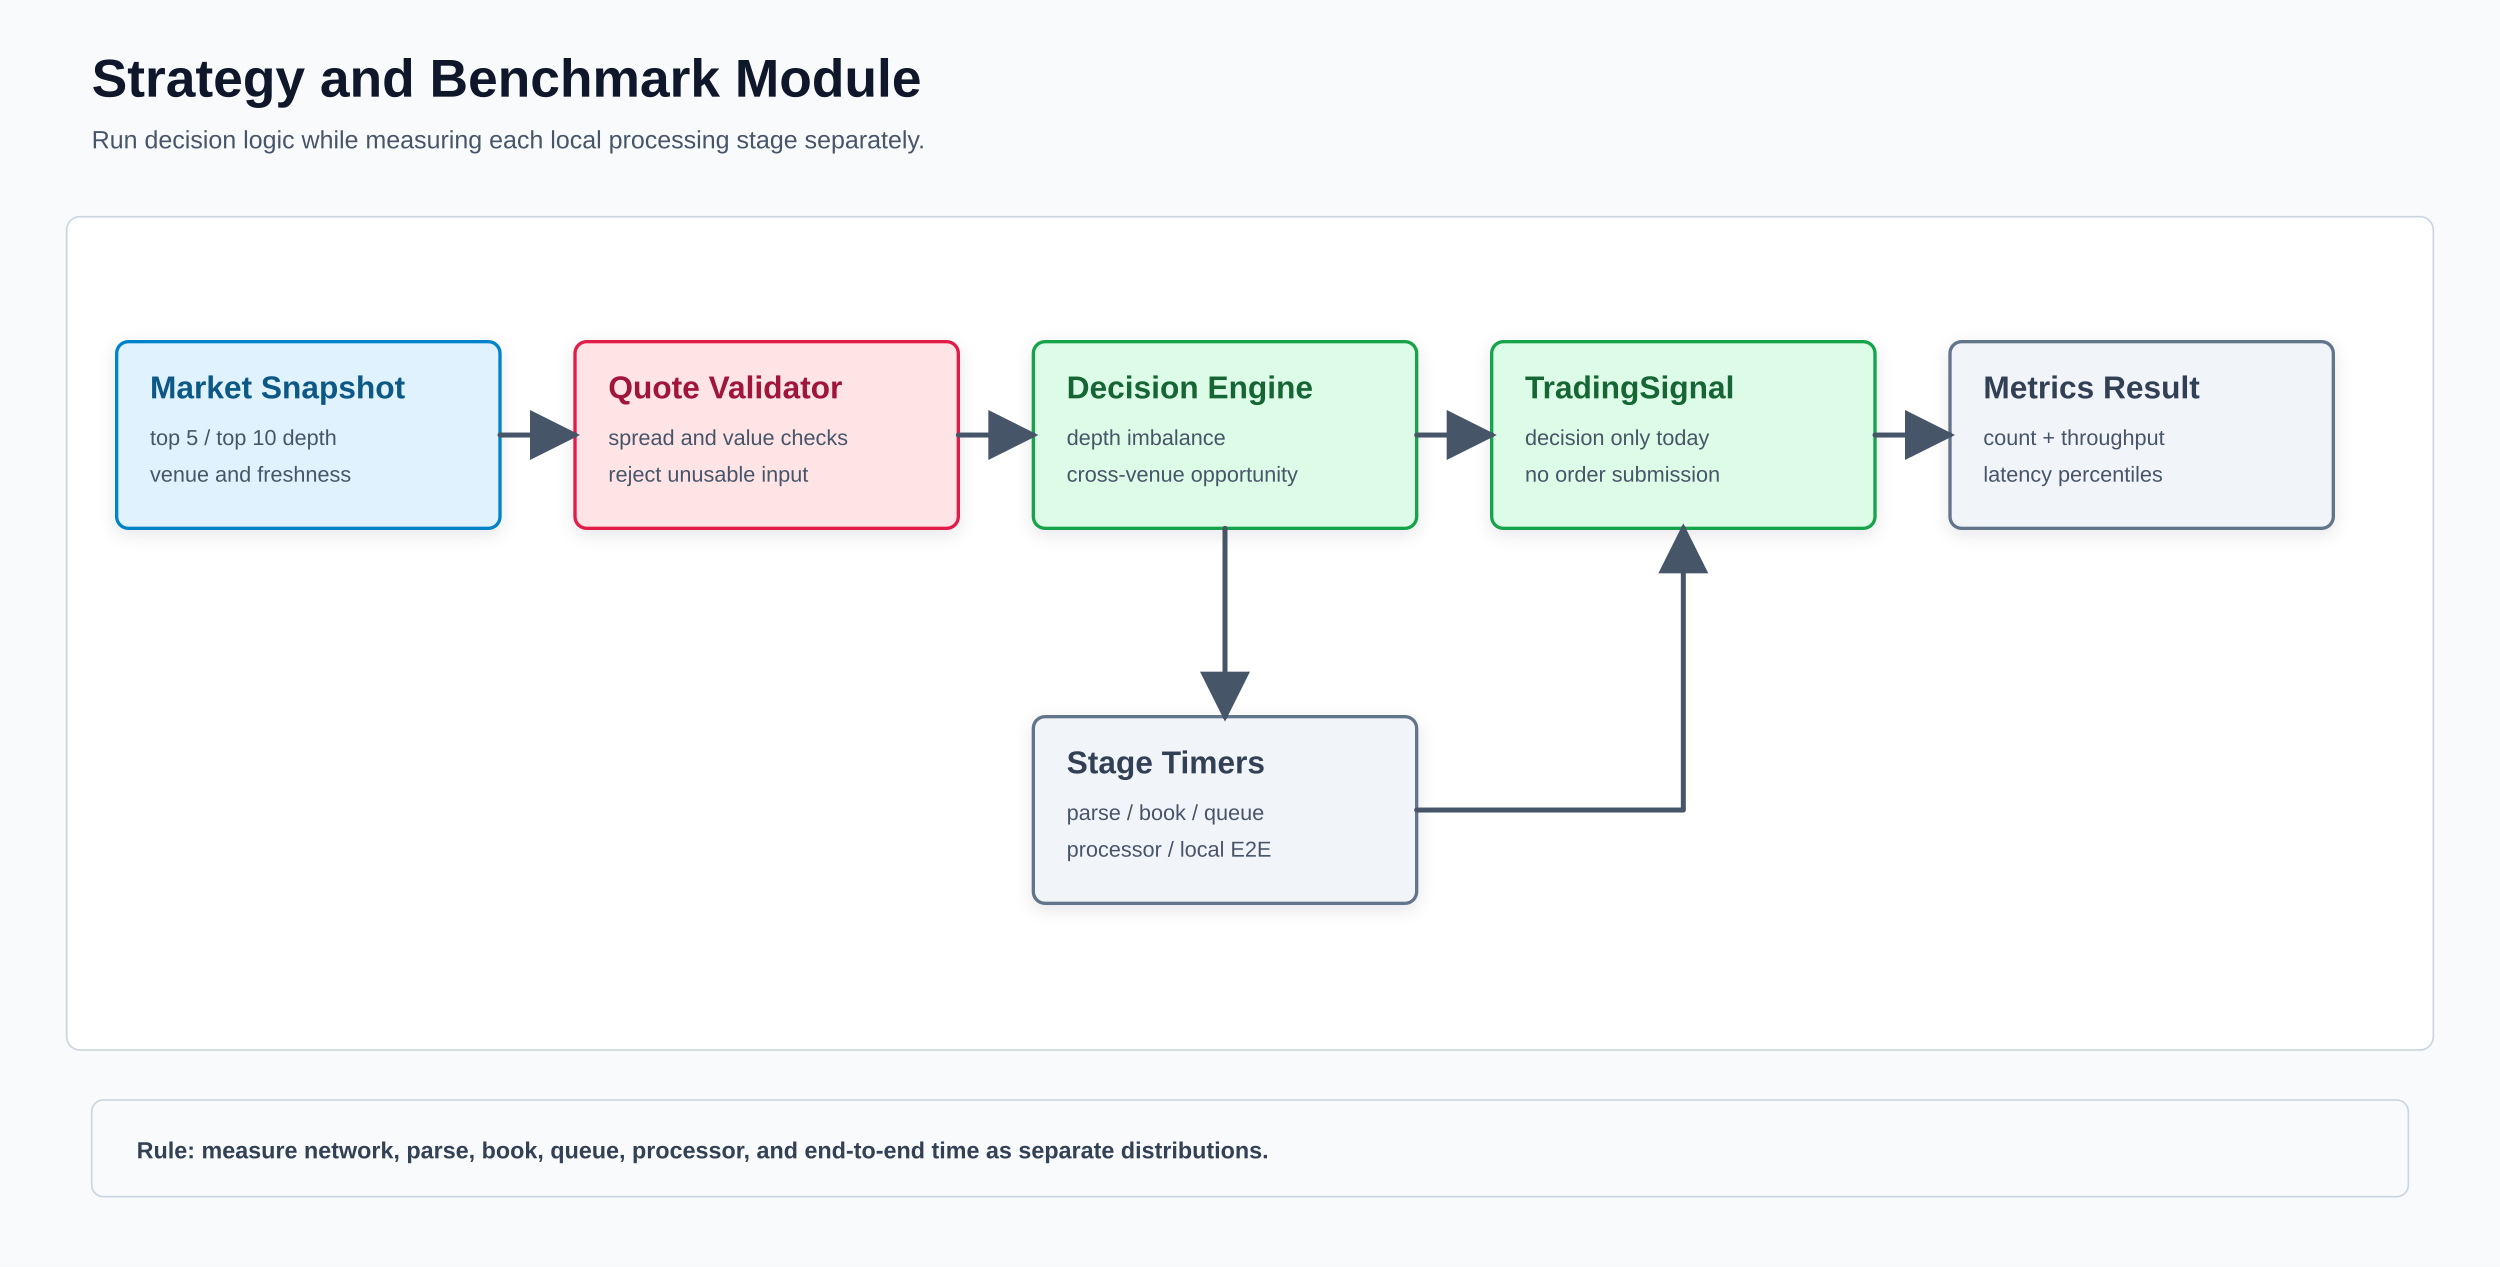
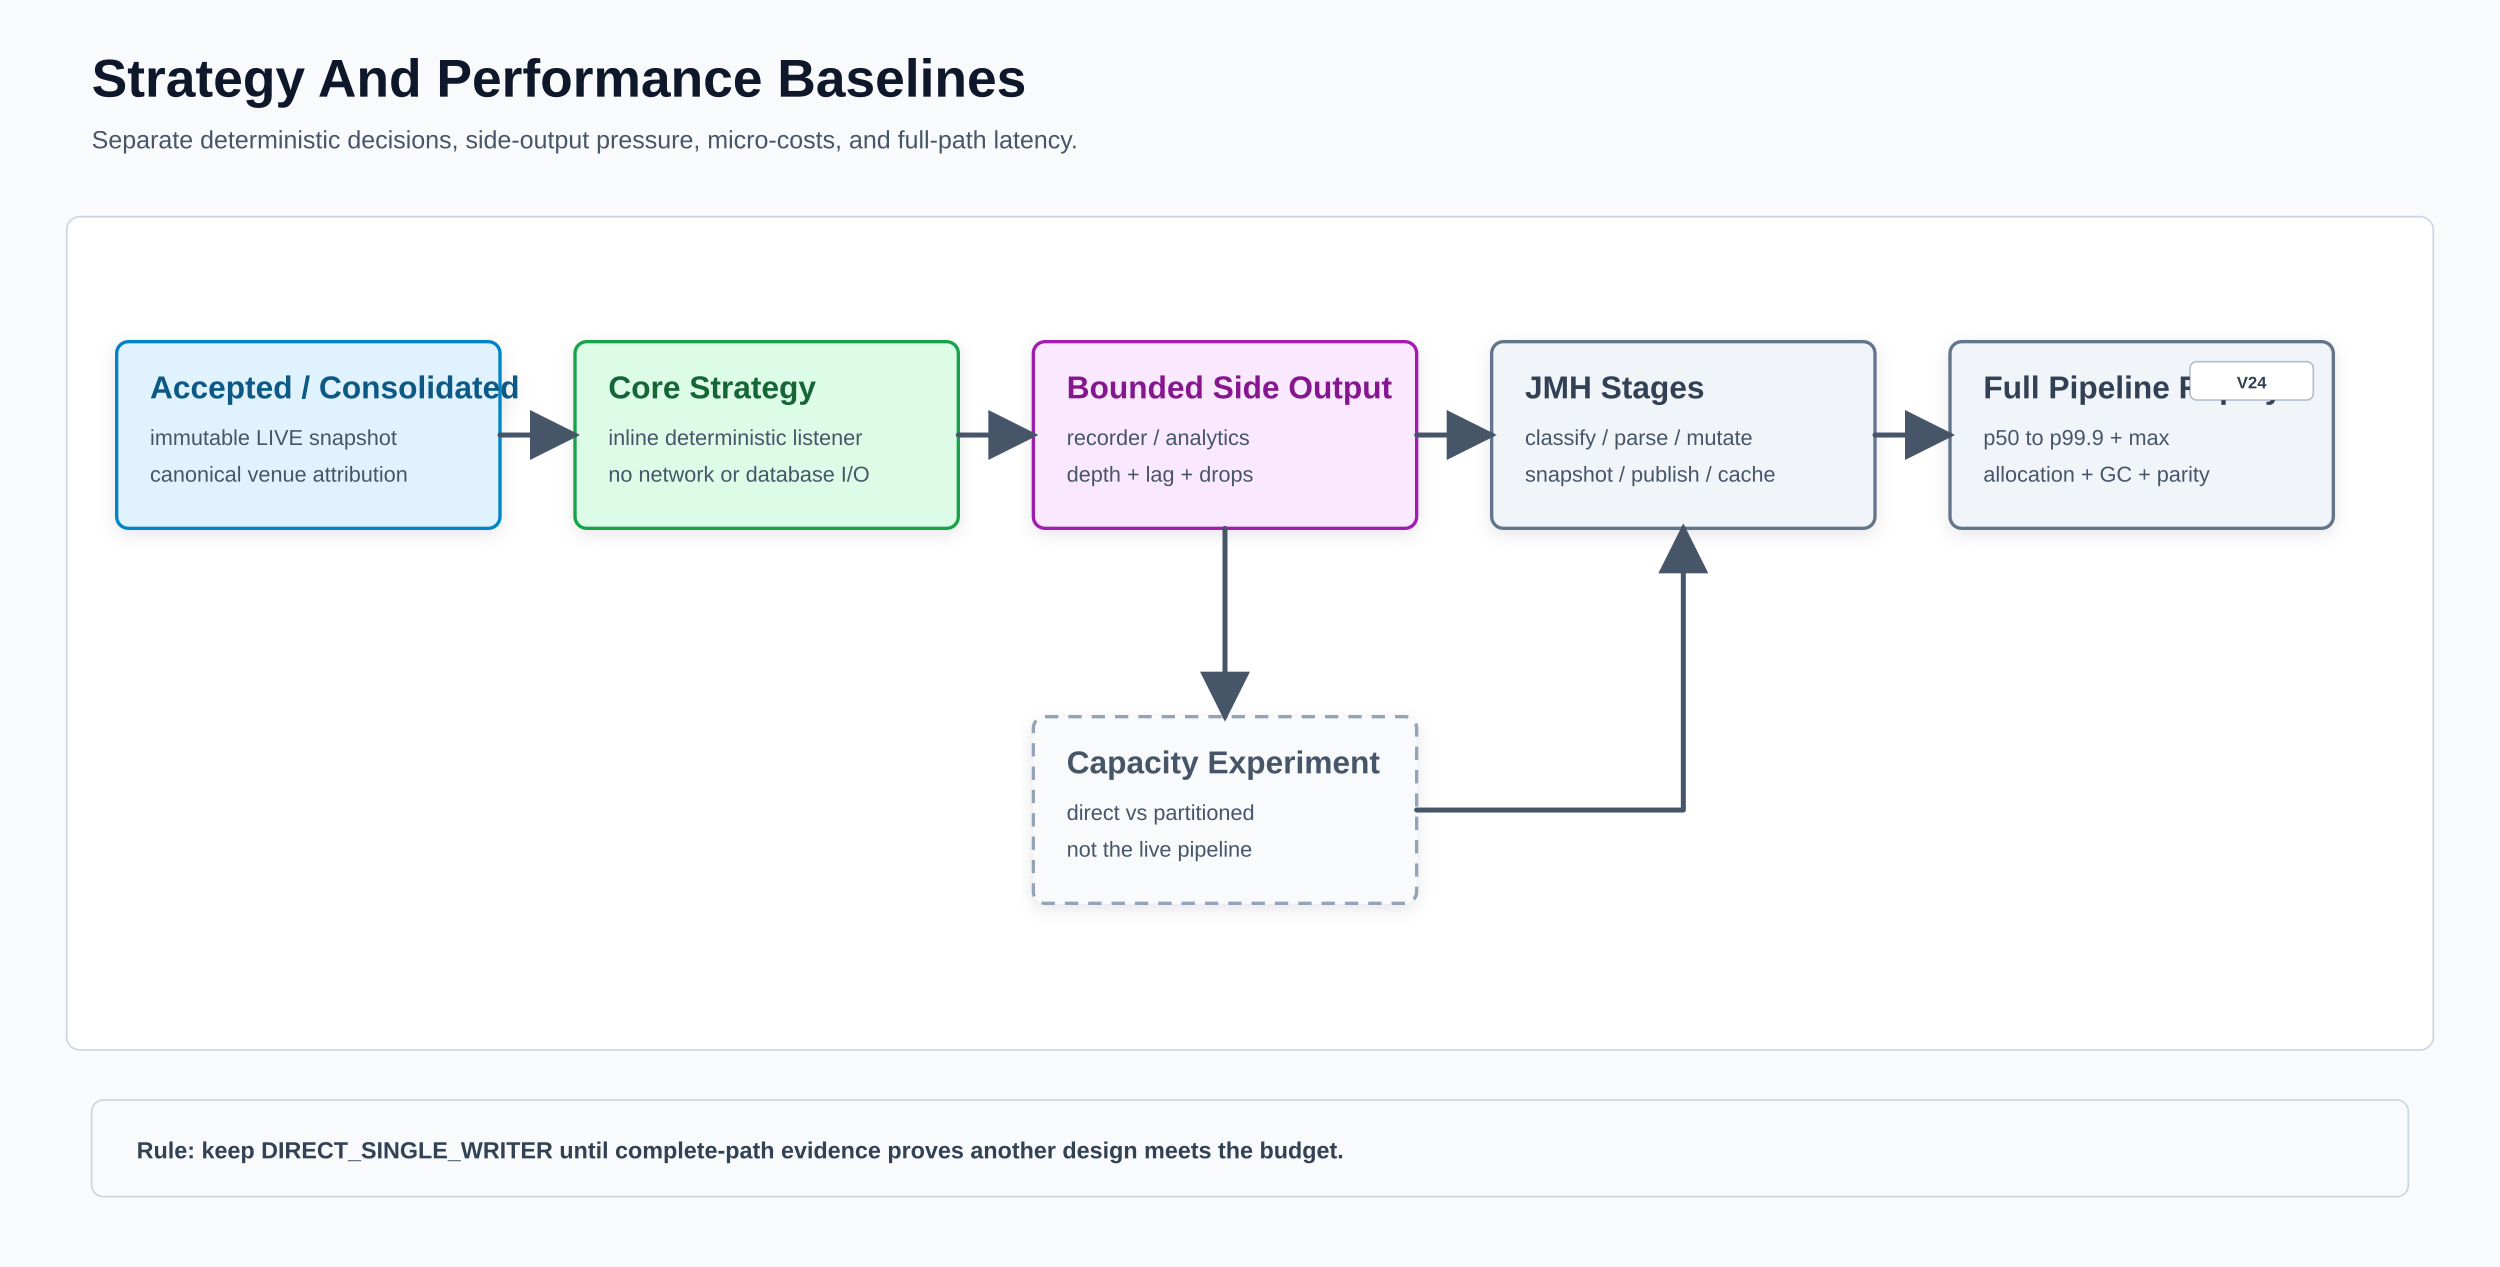
<svg xmlns="http://www.w3.org/2000/svg" width="1500" height="760" viewBox="0 0 1500 760" role="img" aria-labelledby="title desc">
  <defs>
    <marker id="arrow" markerWidth="12" markerHeight="12" refX="10" refY="6" orient="auto" markerUnits="strokeWidth">
      <path d="M1 1 L11 6 L1 11 Z" fill="#475569" />
    </marker>
    <marker id="failure-arrow" markerWidth="12" markerHeight="12" refX="10" refY="6" orient="auto" markerUnits="strokeWidth">
      <path d="M1 1 L11 6 L1 11 Z" fill="#be123c" />
    </marker>
    <marker id="replay-arrow" markerWidth="12" markerHeight="12" refX="10" refY="6" orient="auto" markerUnits="strokeWidth">
      <path d="M1 1 L11 6 L1 11 Z" fill="#a21caf" />
    </marker>
    <filter id="shadow" x="-15%" y="-15%" width="130%" height="140%">
      <feDropShadow dx="0" dy="3" stdDeviation="5" flood-color="#0f172a" flood-opacity="0.10" />
    </filter>
  </defs>
  <rect width="1500" height="760" fill="#f8fafc" />
-   <text x="55" y="58" font-family="Arial, sans-serif" font-size="32" font-weight="700" fill="#0f172a" text-anchor="start">Strategy and Benchmark Module</text>
-   <text x="55" y="89" font-family="Arial, sans-serif" font-size="15" font-weight="400" fill="#475569" text-anchor="start">Run decision logic while measuring each local processing stage separately.</text>
+   <text x="55" y="58" font-family="Arial, sans-serif" font-size="32" font-weight="700" fill="#0f172a" text-anchor="start">Strategy And Performance Baselines</text>
+   <text x="55" y="89" font-family="Arial, sans-serif" font-size="15" font-weight="400" fill="#475569" text-anchor="start">Separate deterministic decisions, side-output pressure, micro-costs, and full-path latency.</text>
  <rect x="40" y="130" width="1420" height="500" rx="8" fill="#ffffff" stroke="#cbd5e1" />
  <g filter="url(#shadow)">
    <rect x="70" y="205" width="230" height="112" rx="7" fill="#e0f2fe" stroke="#0284c7" stroke-width="2" />
-     <text x="90" y="239" font-family="Arial, sans-serif" font-size="19" font-weight="700" fill="#075985" text-anchor="start">Market Snapshot</text>
-     <text x="90" y="267" font-family="Arial, sans-serif" font-size="13" font-weight="400" fill="#475569" text-anchor="start">top 5 / top 10 depth</text>
-     <text x="90" y="289" font-family="Arial, sans-serif" font-size="13" font-weight="400" fill="#475569" text-anchor="start">venue and freshness</text>
+     <text x="90" y="239" font-family="Arial, sans-serif" font-size="19" font-weight="700" fill="#075985" text-anchor="start">Accepted / Consolidated</text>
+     <text x="90" y="267" font-family="Arial, sans-serif" font-size="13" font-weight="400" fill="#475569" text-anchor="start">immutable LIVE snapshot</text>
+     <text x="90" y="289" font-family="Arial, sans-serif" font-size="13" font-weight="400" fill="#475569" text-anchor="start">canonical venue attribution</text>
  </g>
  <g filter="url(#shadow)">
-     <rect x="345" y="205" width="230" height="112" rx="7" fill="#ffe4e6" stroke="#e11d48" stroke-width="2" />
-     <text x="365" y="239" font-family="Arial, sans-serif" font-size="19" font-weight="700" fill="#9f1239" text-anchor="start">Quote Validator</text>
-     <text x="365" y="267" font-family="Arial, sans-serif" font-size="13" font-weight="400" fill="#475569" text-anchor="start">spread and value checks</text>
-     <text x="365" y="289" font-family="Arial, sans-serif" font-size="13" font-weight="400" fill="#475569" text-anchor="start">reject unusable input</text>
+     <rect x="345" y="205" width="230" height="112" rx="7" fill="#dcfce7" stroke="#16a34a" stroke-width="2" />
+     <text x="365" y="239" font-family="Arial, sans-serif" font-size="19" font-weight="700" fill="#166534" text-anchor="start">Core Strategy</text>
+     <text x="365" y="267" font-family="Arial, sans-serif" font-size="13" font-weight="400" fill="#475569" text-anchor="start">inline deterministic listener</text>
+     <text x="365" y="289" font-family="Arial, sans-serif" font-size="13" font-weight="400" fill="#475569" text-anchor="start">no network or database I/O</text>
  </g>
  <g filter="url(#shadow)">
-     <rect x="620" y="205" width="230" height="112" rx="7" fill="#dcfce7" stroke="#16a34a" stroke-width="2" />
-     <text x="640" y="239" font-family="Arial, sans-serif" font-size="19" font-weight="700" fill="#166534" text-anchor="start">Decision Engine</text>
-     <text x="640" y="267" font-family="Arial, sans-serif" font-size="13" font-weight="400" fill="#475569" text-anchor="start">depth imbalance</text>
-     <text x="640" y="289" font-family="Arial, sans-serif" font-size="13" font-weight="400" fill="#475569" text-anchor="start">cross-venue opportunity</text>
+     <rect x="620" y="205" width="230" height="112" rx="7" fill="#fae8ff" stroke="#a21caf" stroke-width="2" />
+     <text x="640" y="239" font-family="Arial, sans-serif" font-size="19" font-weight="700" fill="#86198f" text-anchor="start">Bounded Side Output</text>
+     <text x="640" y="267" font-family="Arial, sans-serif" font-size="13" font-weight="400" fill="#475569" text-anchor="start">recorder / analytics</text>
+     <text x="640" y="289" font-family="Arial, sans-serif" font-size="13" font-weight="400" fill="#475569" text-anchor="start">depth + lag + drops</text>
  </g>
  <g filter="url(#shadow)">
-     <rect x="895" y="205" width="230" height="112" rx="7" fill="#dcfce7" stroke="#16a34a" stroke-width="2" />
-     <text x="915" y="239" font-family="Arial, sans-serif" font-size="19" font-weight="700" fill="#166534" text-anchor="start">TradingSignal</text>
-     <text x="915" y="267" font-family="Arial, sans-serif" font-size="13" font-weight="400" fill="#475569" text-anchor="start">decision only today</text>
-     <text x="915" y="289" font-family="Arial, sans-serif" font-size="13" font-weight="400" fill="#475569" text-anchor="start">no order submission</text>
+     <rect x="895" y="205" width="230" height="112" rx="7" fill="#f1f5f9" stroke="#64748b" stroke-width="2" />
+     <text x="915" y="239" font-family="Arial, sans-serif" font-size="19" font-weight="700" fill="#334155" text-anchor="start">JMH Stages</text>
+     <text x="915" y="267" font-family="Arial, sans-serif" font-size="13" font-weight="400" fill="#475569" text-anchor="start">classify / parse / mutate</text>
+     <text x="915" y="289" font-family="Arial, sans-serif" font-size="13" font-weight="400" fill="#475569" text-anchor="start">snapshot / publish / cache</text>
  </g>
  <g filter="url(#shadow)">
    <rect x="1170" y="205" width="230" height="112" rx="7" fill="#f1f5f9" stroke="#64748b" stroke-width="2" />
-     <text x="1190" y="239" font-family="Arial, sans-serif" font-size="19" font-weight="700" fill="#334155" text-anchor="start">Metrics Result</text>
-     <text x="1190" y="267" font-family="Arial, sans-serif" font-size="13" font-weight="400" fill="#475569" text-anchor="start">count + throughput</text>
-     <text x="1190" y="289" font-family="Arial, sans-serif" font-size="13" font-weight="400" fill="#475569" text-anchor="start">latency percentiles</text>
+     <text x="1190" y="239" font-family="Arial, sans-serif" font-size="19" font-weight="700" fill="#334155" text-anchor="start">Full Pipeline Replay</text>
+     <text x="1190" y="267" font-family="Arial, sans-serif" font-size="13" font-weight="400" fill="#475569" text-anchor="start">p50 to p99.9 + max</text>
+     <text x="1190" y="289" font-family="Arial, sans-serif" font-size="13" font-weight="400" fill="#475569" text-anchor="start">allocation + GC + parity</text>
+     <rect x="1314" y="217" width="74" height="23" rx="4" fill="#ffffff" stroke="#64748b" stroke-opacity="0.45" />
+     <text x="1351" y="233" font-family="Arial, sans-serif" font-size="10" font-weight="700" fill="#334155" text-anchor="middle">V24</text>
  </g>
  <g filter="url(#shadow)">
-     <rect x="620" y="430" width="230" height="112" rx="7" fill="#f1f5f9" stroke="#64748b" stroke-width="2" />
-     <text x="640" y="464" font-family="Arial, sans-serif" font-size="19" font-weight="700" fill="#334155" text-anchor="start">Stage Timers</text>
-     <text x="640" y="492" font-family="Arial, sans-serif" font-size="13" font-weight="400" fill="#475569" text-anchor="start">parse / book / queue</text>
-     <text x="640" y="514" font-family="Arial, sans-serif" font-size="13" font-weight="400" fill="#475569" text-anchor="start">processor / local E2E</text>
+     <rect x="620" y="430" width="230" height="112" rx="7" fill="#f8fafc" stroke="#94a3b8" stroke-width="2" stroke-dasharray="8 6" />
+     <text x="640" y="464" font-family="Arial, sans-serif" font-size="19" font-weight="700" fill="#475569" text-anchor="start">Capacity Experiment</text>
+     <text x="640" y="492" font-family="Arial, sans-serif" font-size="13" font-weight="400" fill="#475569" text-anchor="start">direct vs partitioned</text>
+     <text x="640" y="514" font-family="Arial, sans-serif" font-size="13" font-weight="400" fill="#475569" text-anchor="start">not the live pipeline</text>
  </g>
  <path d="M300 261 H345" fill="none" stroke="#475569" stroke-width="3" stroke-linecap="round" stroke-linejoin="round" marker-end="url(#arrow)" />
  <path d="M575 261 H620" fill="none" stroke="#475569" stroke-width="3" stroke-linecap="round" stroke-linejoin="round" marker-end="url(#arrow)" />
  <path d="M850 261 H895" fill="none" stroke="#475569" stroke-width="3" stroke-linecap="round" stroke-linejoin="round" marker-end="url(#arrow)" />
  <path d="M1125 261 H1170" fill="none" stroke="#475569" stroke-width="3" stroke-linecap="round" stroke-linejoin="round" marker-end="url(#arrow)" />
  <path d="M735 317 V430" fill="none" stroke="#475569" stroke-width="3" stroke-linecap="round" stroke-linejoin="round" marker-end="url(#arrow)" />
  <path d="M850 486 H1010 V317" fill="none" stroke="#475569" stroke-width="3" stroke-linecap="round" stroke-linejoin="round" marker-end="url(#arrow)" />
  <rect x="55" y="660" width="1390" height="58" rx="7" fill="#f8fafc" stroke="#cbd5e1" />
-   <text x="82" y="695" font-family="Arial, sans-serif" font-size="14" font-weight="700" fill="#334155" text-anchor="start">Rule: measure network, parse, book, queue, processor, and end-to-end time as separate distributions.</text>
+   <text x="82" y="695" font-family="Arial, sans-serif" font-size="14" font-weight="700" fill="#334155" text-anchor="start">Rule: keep DIRECT_SINGLE_WRITER until complete-path evidence proves another design meets the budget.</text>
</svg>
